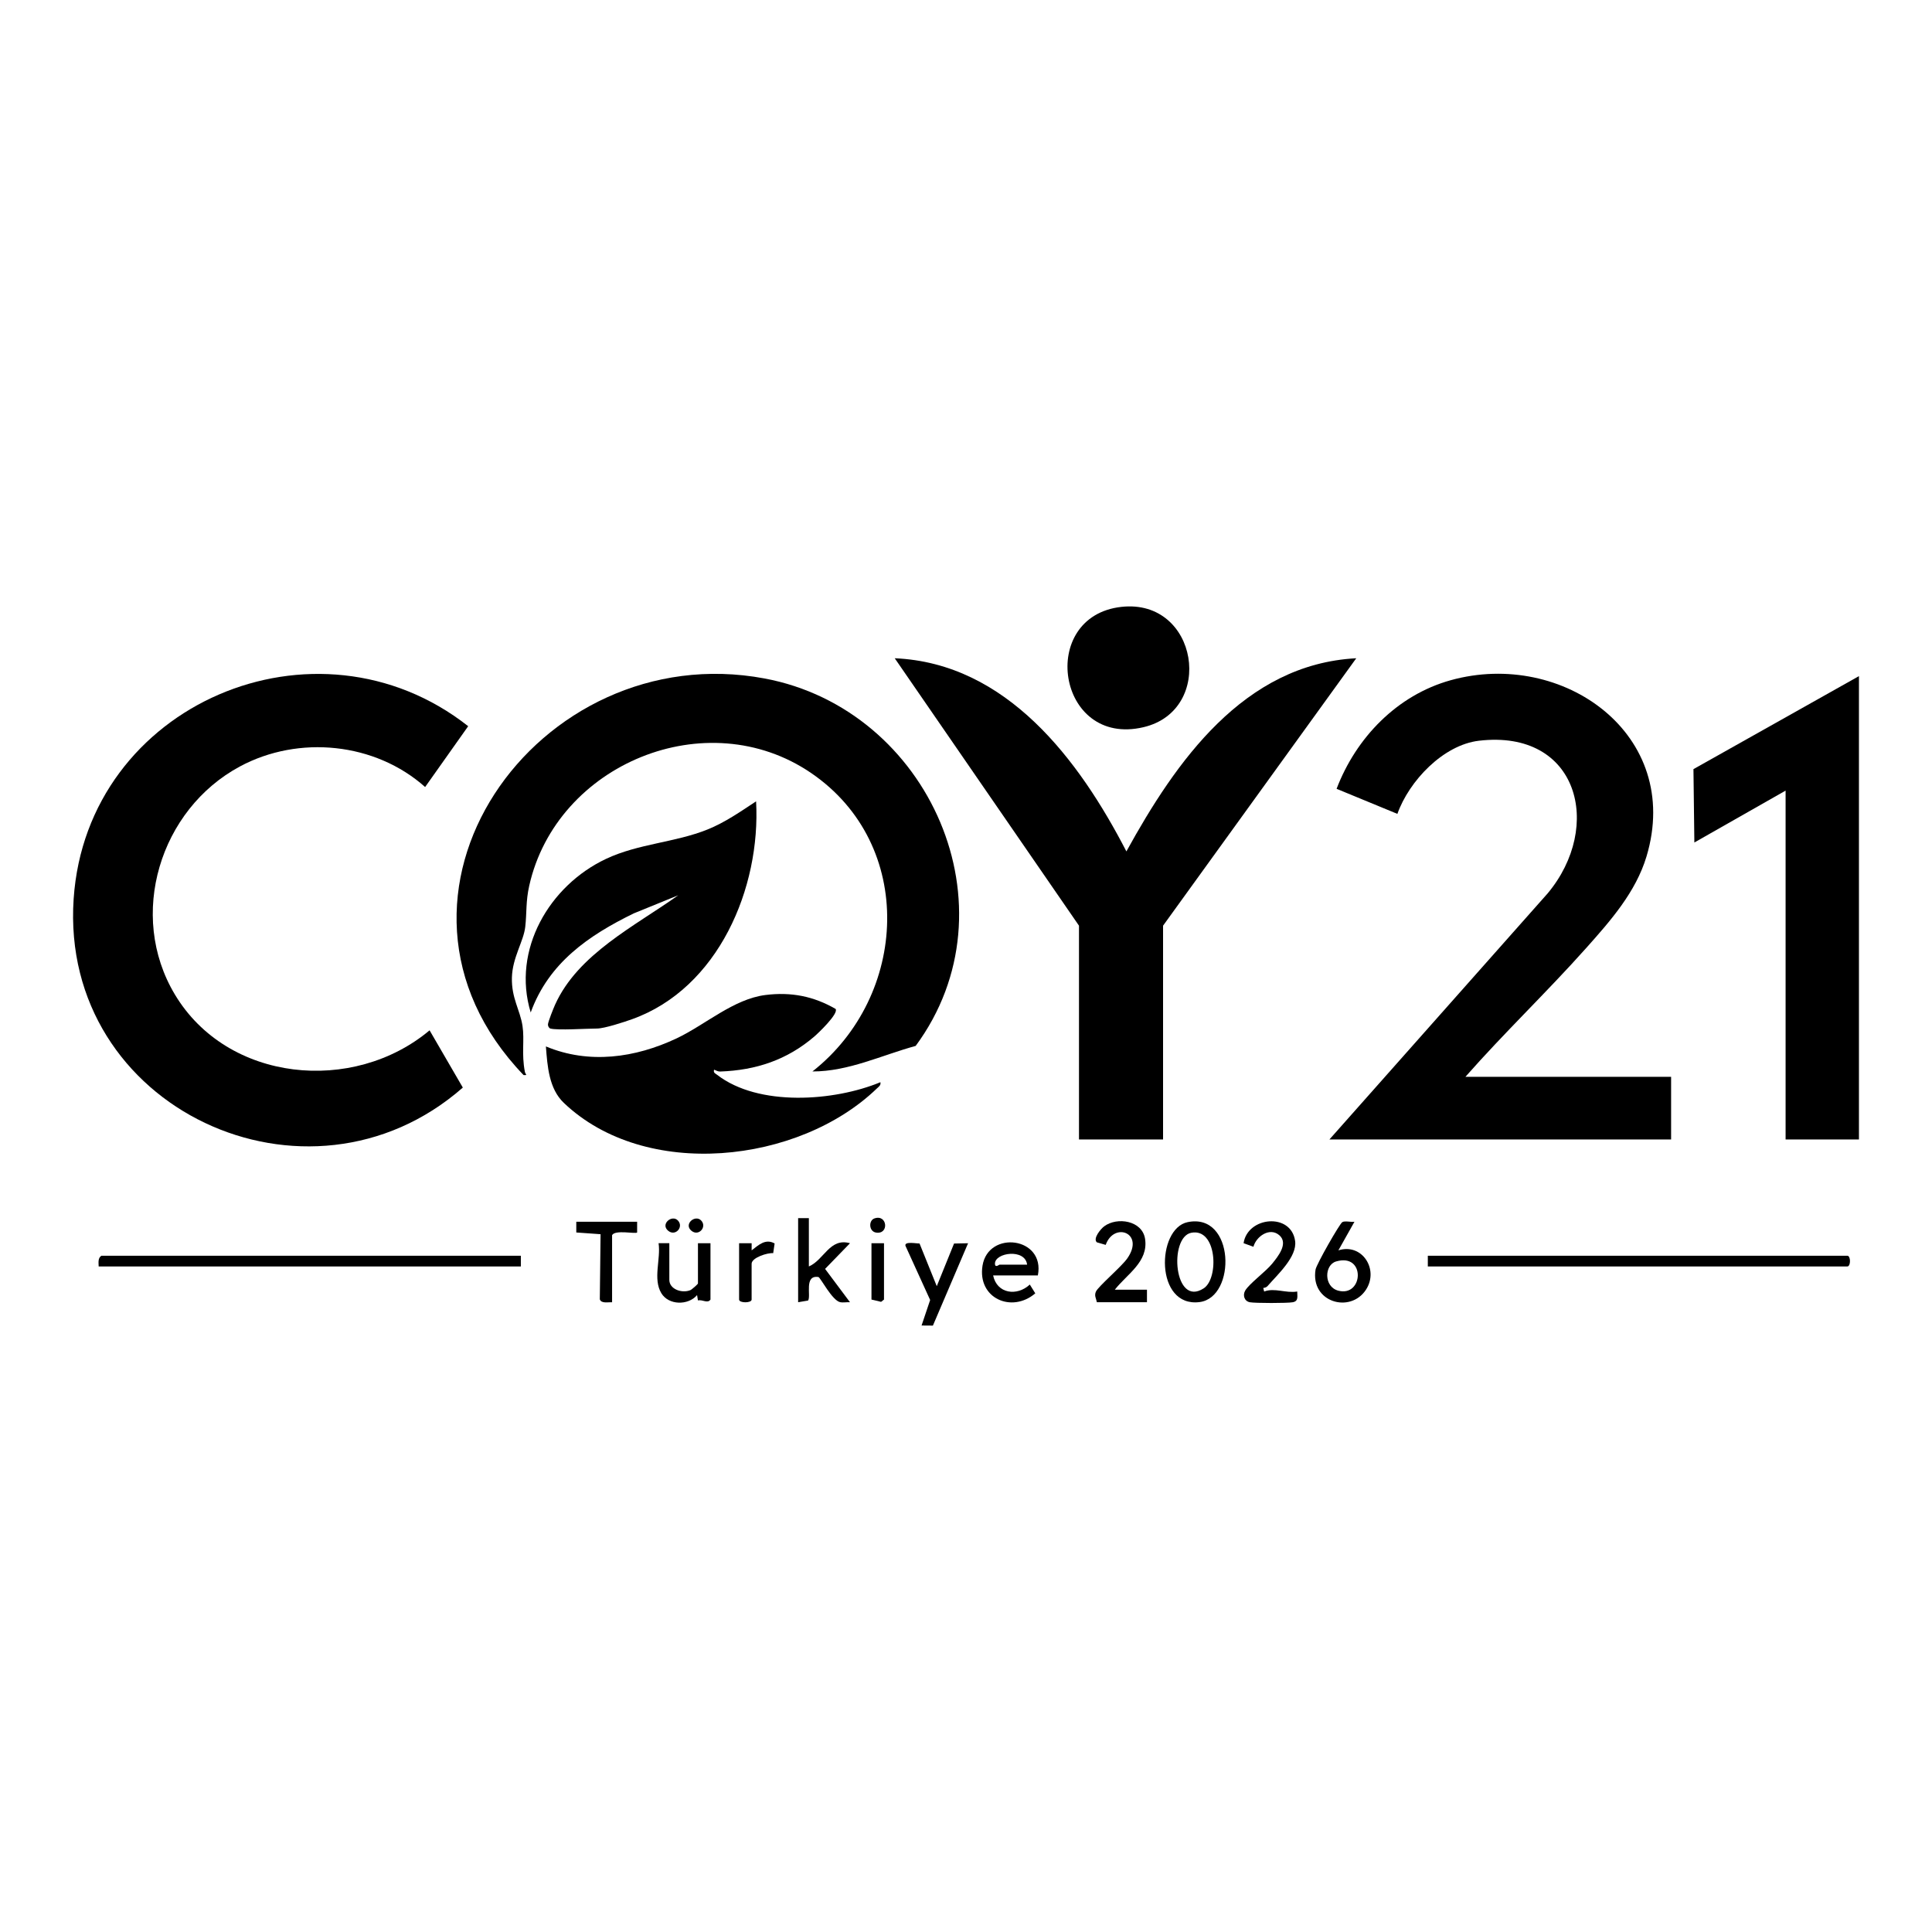
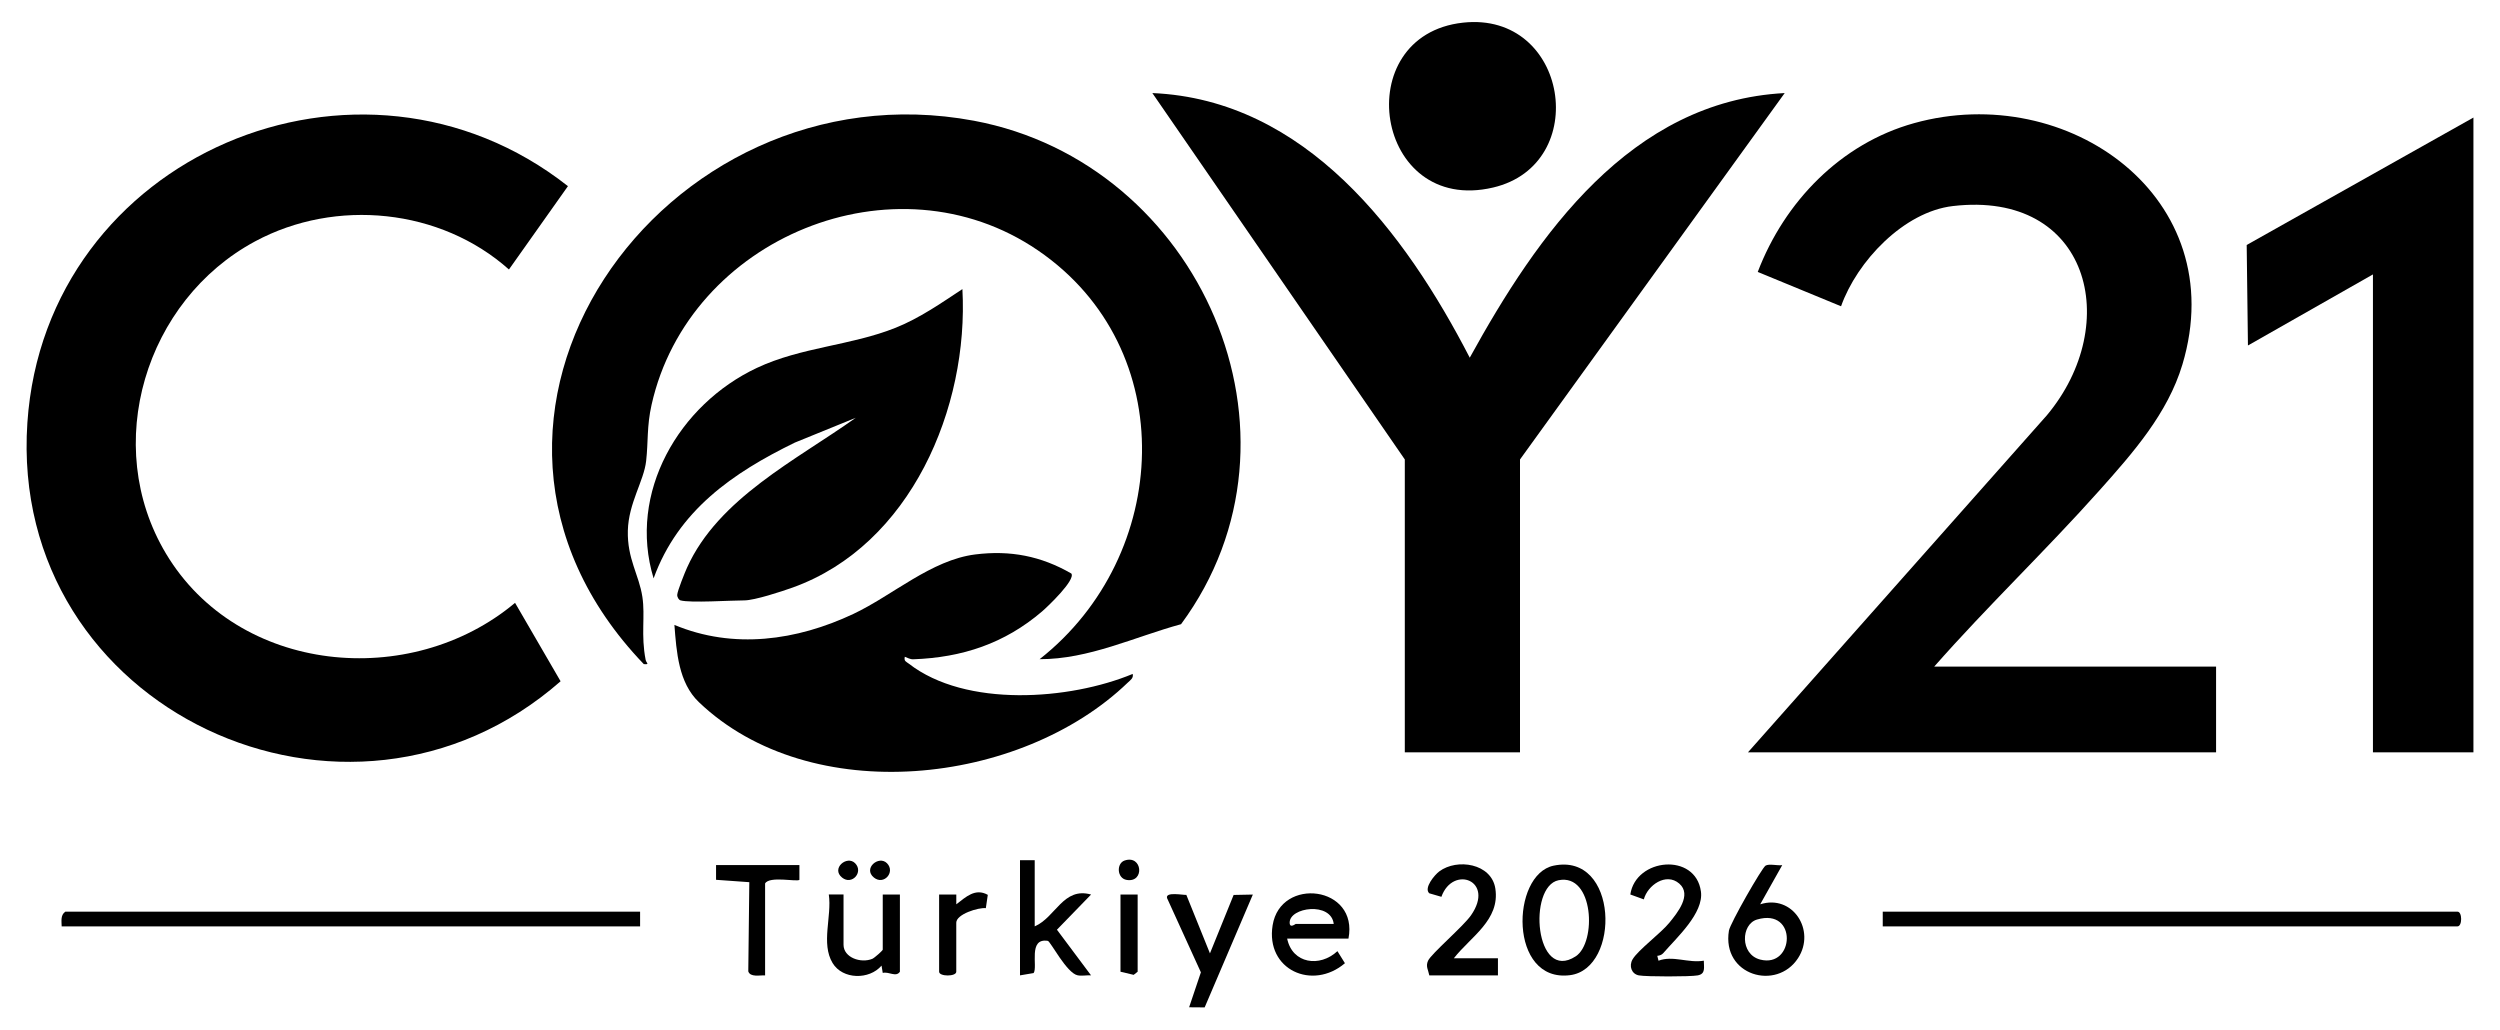
- <svg xmlns="http://www.w3.org/2000/svg" id="Layer_1" data-name="Layer 1" viewBox="0 0 1080 1080">
+ <svg xmlns="http://www.w3.org/2000/svg" id="Layer_1" data-name="Layer 1" viewBox="30 330 1020 420">
  <path d="M240.14,575.96l18.58,32c-86.53,75.93-225.45,11.85-217.55-105.49,7.35-109.19,135.76-163.27,220.55-96.52l-24.07,34c-27.91-24.88-70.62-29.17-103.52-11.5-44.8,24.05-62.91,83.14-36.4,127.44,29.43,49.18,99.74,55.83,142.4,20.08Z" />
  <path d="M819.16,601.96h115v35h-191l121.97-137.53c31.23-37.38,17.3-91.86-38.36-85.36-20.06,2.34-39.12,22.56-45.62,40.89l-33.99-14.01c10.92-28.62,33.82-52.37,63.78-60.7,62.79-17.47,129.89,30.43,109.48,98.48-6,20-20.16,36.01-33.75,51.25-21.86,24.52-45.8,47.32-67.51,71.99Z" />
  <path d="M511.87,584.67c-19.08,5.21-37.55,14.32-57.71,14.28,53.63-42.16,58-126.7-.69-166.8-58.32-39.85-142.36-5.17-157.63,63-1.98,8.82-1.32,15.04-2.22,22.97-.91,8.11-7.18,17.14-7.46,28.37-.29,11.54,4.56,17.99,5.93,27.04,1.2,7.93-.66,15.52,1.33,25.68.26,1.34,1.86,1.96-.75,1.75-95.73-99.78,7.67-245.44,134.69-221.7,92.24,17.24,141.42,128.28,84.51,205.41Z" />
  <path d="M603.16,517.46l-103-149.49c62.68,2.7,103.2,57.03,129.5,107.97,27.55-50.06,65.55-104.67,128.5-107.97l-108,149.49v119.5h-47v-119.5Z" />
  <polygon points="1039.16 377.96 1039.16 636.96 998.16 636.96 998.16 441.96 947.16 470.96 946.65 429.95 1039.16 377.96" />
  <path d="M307.66,574.96c-.72-.2-1.41-1.33-1.35-2.3.1-1.61,3.09-9.06,4-11.06,12.77-28.33,44.77-43.98,68.85-61.15l-24.87,10.13c-25.37,12.38-47.57,27.72-57.62,55.39-10.65-34.94,10.37-70.92,42.14-85.87,18.1-8.52,38.35-9.06,56.62-16.38,9.77-3.91,18.51-10.02,27.23-15.77,2.66,48.35-21.04,104.44-69.24,121.76-4.45,1.6-15.56,5.25-19.75,5.25-5.56,0-22.06,1.1-26,0Z" />
  <path d="M467.11,564.01c1.81,2.55-9.62,13.47-11.95,15.46-15.27,13.07-32.54,18.79-52.53,19.52-1.36.05-2.3-.62-3.47-1.03-.42,1.83.54,1.97,1.66,2.83,23.19,18,65.57,14.87,91.33,4.17.36,1.75-.9,2.47-1.98,3.51-43.67,42.1-129.43,51.56-175.03,8-8.31-7.94-9.13-20.49-9.98-31.51,24.09,10.07,49.92,6.41,73.02-4.48,15.95-7.52,31.82-22.03,49.73-24.27,14.28-1.79,26.87.66,39.2,7.79Z" />
  <path d="M626.93,339.24c42.94-4.69,52.58,57.8,12.27,67.27-48.42,11.38-59.36-62.12-12.27-67.27Z" />
  <path d="M291.16,701.96v6H55.16c-.04-2.15-.52-4.62,1.5-6h234.5Z" />
  <path d="M798.16,707.96v-6h234.5c1.98,0,1.99,6,0,6h-234.5Z" />
  <path d="M663.88,683.19c26.46-5.5,27.38,42.04,6.69,44.68-25.05,3.19-24.19-41.04-6.69-44.68ZM665.9,689.13c-12.63,2.53-9.65,41.91,6.99,31.05,8.63-5.63,7.42-33.93-6.99-31.05Z" />
  <path d="M623.16,720.96h18v7h-28c-.42-2.23-1.57-3.66-.52-5.97,1.31-2.89,14.28-13.9,17.52-18.53,9.95-14.23-7.38-20.67-12.07-7.56l-4.95-1.44c-2.34-2.14,2.22-7.54,4.09-8.93,7.28-5.43,21.3-3.25,22.87,7,1.97,12.85-10.07,19.65-16.93,28.44Z" />
  <path d="M757.15,682.97l-8.99,15.99c13.18-4.23,22.82,10.6,15.45,21.96-8.78,13.52-31.19,7.05-28.21-11.22.48-2.93,13.47-25.66,14.96-26.53s4.93.11,6.79-.2ZM746.86,705.17c-6.57,1.94-6.98,14.18,1.28,16.33,14.05,3.66,15.39-21.25-1.28-16.33Z" />
  <path d="M706.17,719.98l.5,1.99c5.85-2.24,12.16,1.07,18.49-.01-.01,2.74.84,5.38-2.5,6-3.02.56-21,.56-24,0s-4.14-3.85-2.57-6.54c2.24-3.82,11.51-10.63,15.04-14.99,3.16-3.9,9.32-11.35,4-15.94-5.41-4.66-12.95.75-14.45,6.46l-5.51-2c2.2-14.89,26.61-17.25,28.81-1.22,1.21,8.83-9.9,18.82-15.4,25.18-.59.68-1.51.98-2.39,1.07Z" />
  <path d="M580.16,712.96h-25c2.13,10.27,13.32,11.81,20.51,5.11l3.06,4.92c-13.21,11.27-32.42,2.72-29.5-15.47,3.2-19.94,35.17-16.12,30.94,5.44ZM574.16,706.96c-1.05-9.16-18.08-6.82-17.98-.49.04,2.43,2.35.49,2.48.49h15.5Z" />
  <path d="M452.16,680.96v27c8.57-3.69,11.63-16.19,23-12.99l-13.93,14.35,13.92,18.63c-1.76-.12-3.77.32-5.47-.02-4.48-.88-11.11-13.89-12.17-14.06-8.19-1.3-4,10.6-5.79,13.14l-5.56.94v-47h6Z" />
  <path d="M514.02,695.1l9.64,23.88,9.66-23.84,7.84-.16-19.66,46.04-6.34-.05,4.8-14.26-13.79-30.26c-.83-2.75,6.54-1.21,7.85-1.34Z" />
  <path d="M374.16,694.96v20.5c0,5.23,7.06,7.68,11.75,5.74.85-.35,4.25-3.37,4.25-3.74v-22.5h7v31.5c-1.61,2.4-4.46-.16-7,.49l-.49-2.98c-5,5.87-15.88,5.72-19.97-1.05-4.83-7.97-.23-19.09-1.55-27.97h6.01Z" />
  <path d="M356.16,682.96v6.01c-.92.94-12.26-1.68-14,1.49v37.5c-2.15-.12-6.04.86-6.86-1.64l.42-36.39-13.57-.97v-6.01h34.01Z" />
  <path d="M413.16,694.96h7.01s0,4,0,4c3.88-2.97,7.73-6.74,12.85-3.86l-.8,5.43c-3.02-.35-12.06,2.46-12.06,5.93v20c0,2.04-7,2.04-7,0v-31.5Z" />
  <polygon points="494.16 694.96 494.16 726.46 492.54 727.74 487.16 726.46 487.16 694.96 494.16 694.96" />
  <path d="M488.82,681.1c7.31-2.5,8.3,9.15.86,7.91-4.02-.67-4.21-6.76-.86-7.91Z" />
  <path d="M378.9,682.21c3.51,3.58-1.28,9.11-5.33,5.84-4.6-3.71,2-9.24,5.33-5.84Z" />
  <path d="M391.9,682.21c3.51,3.58-1.28,9.11-5.33,5.84-4.6-3.71,2-9.24,5.33-5.84Z" />
</svg>
